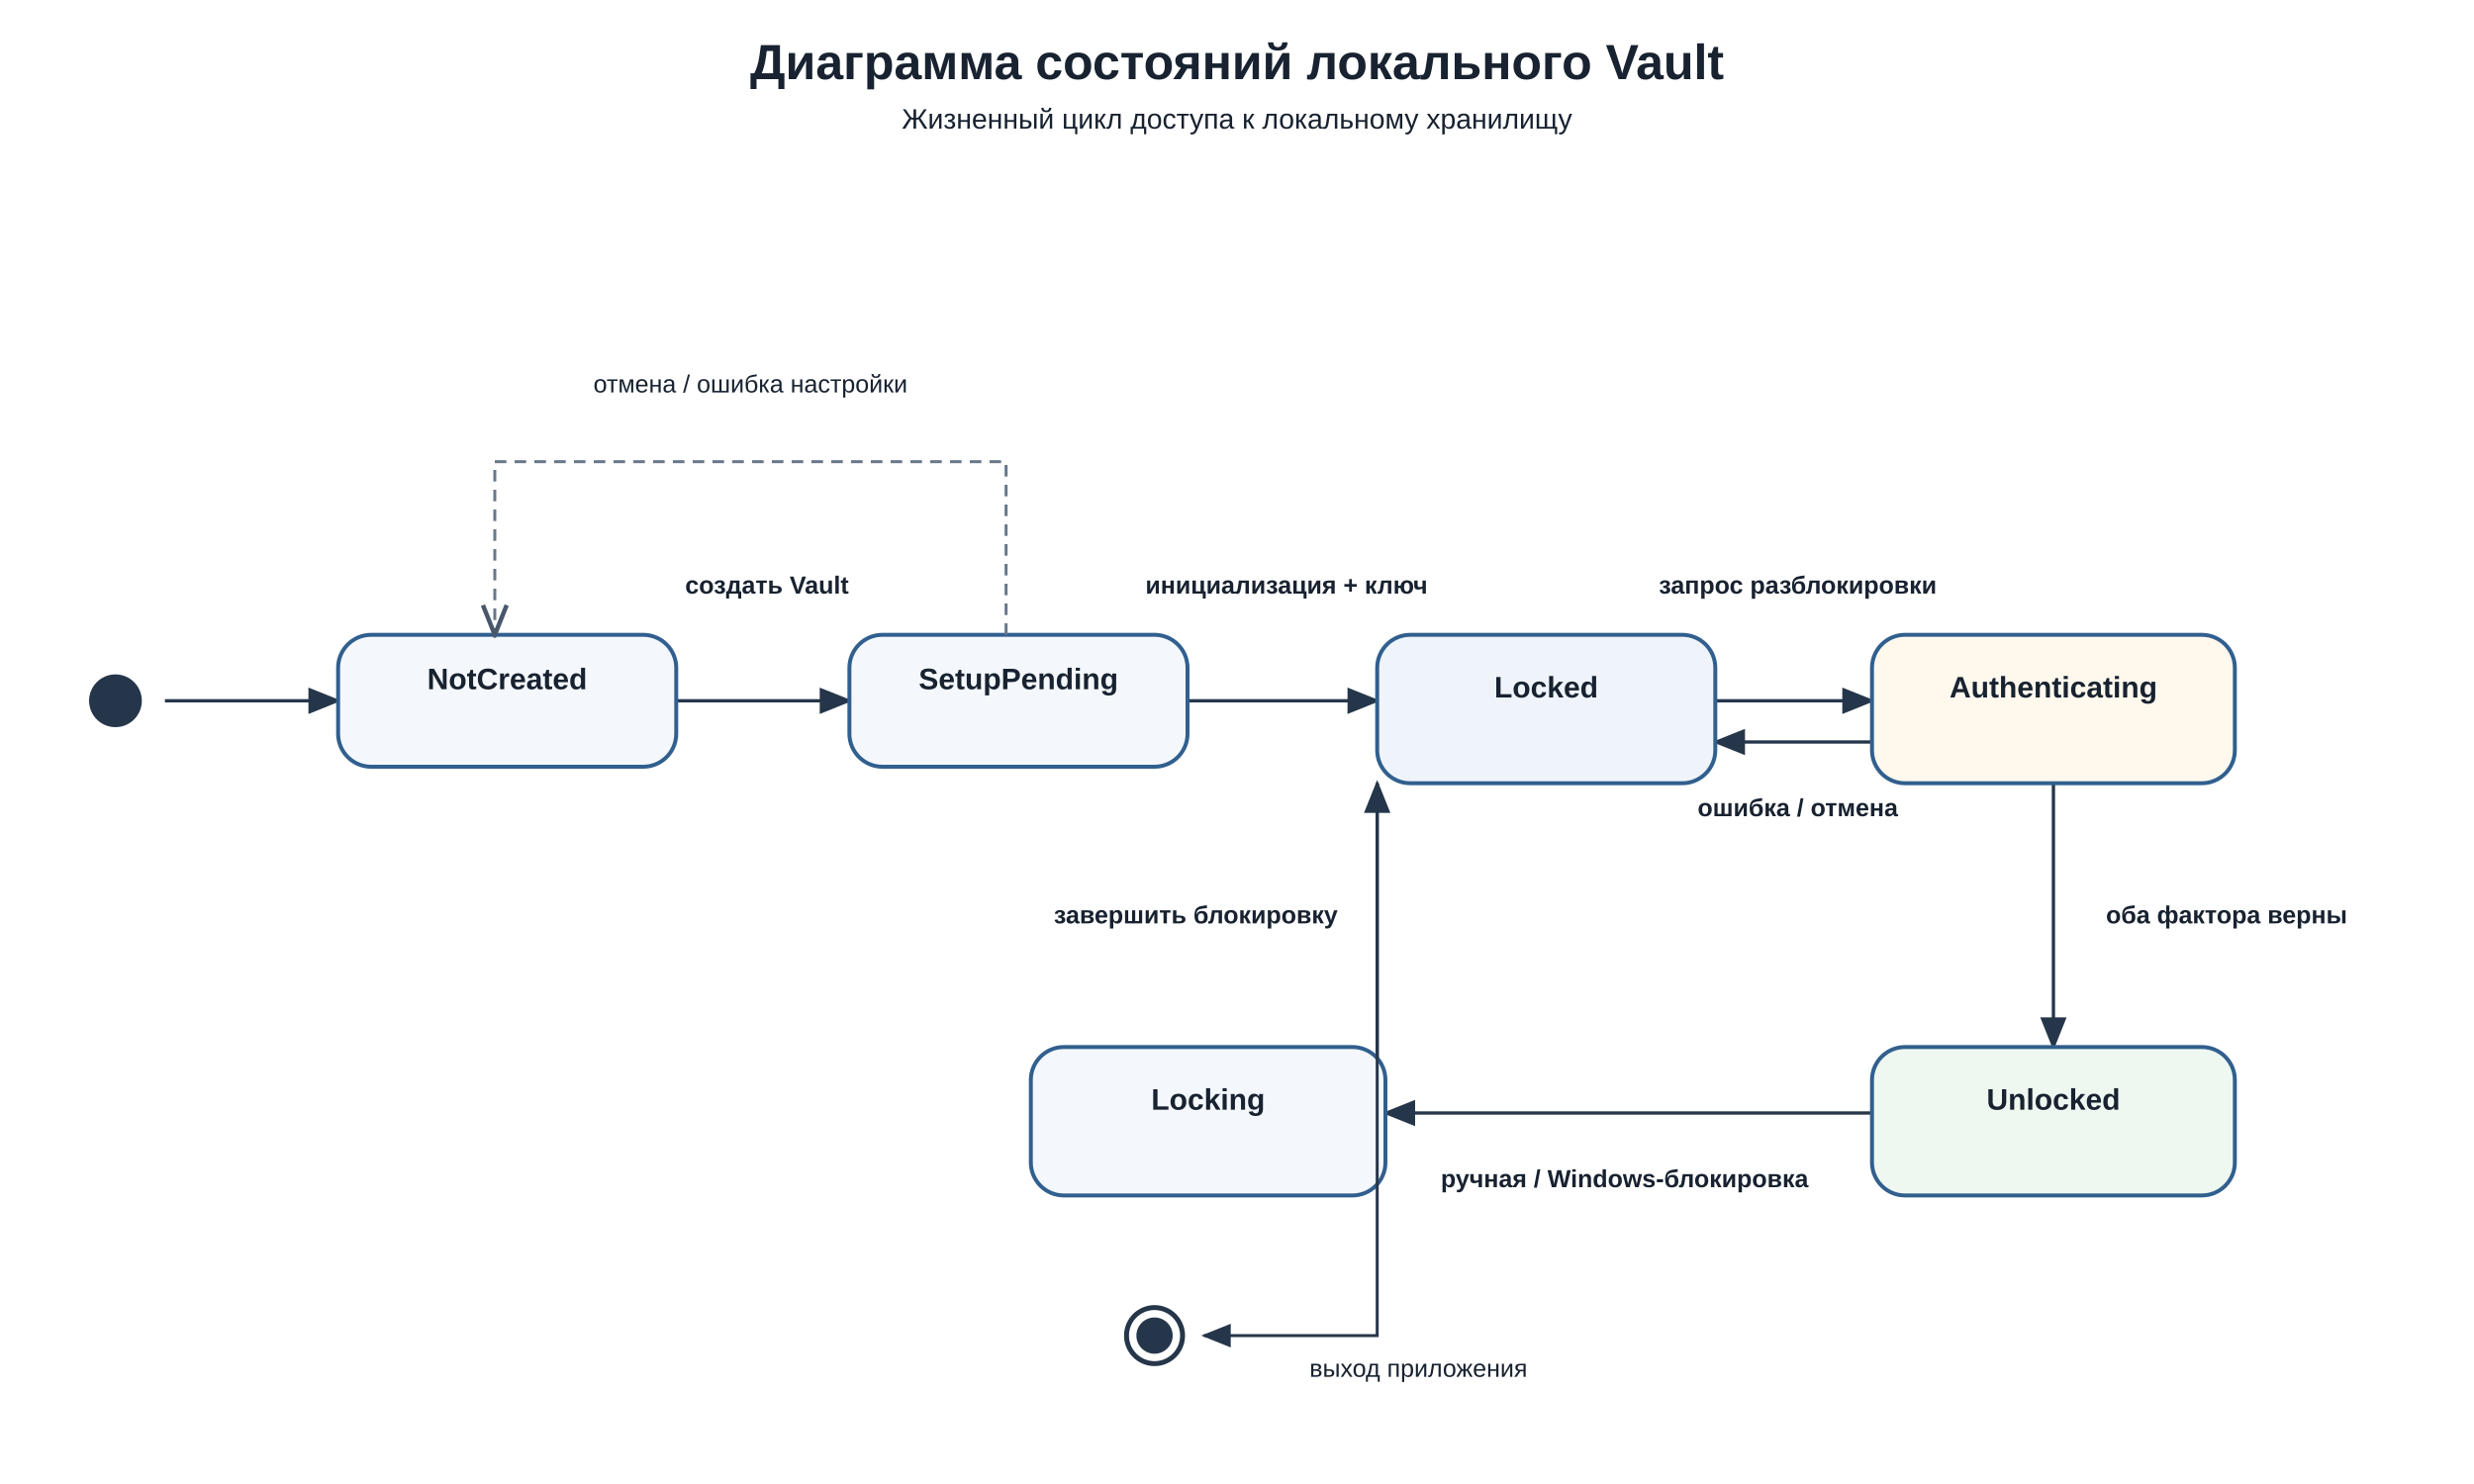
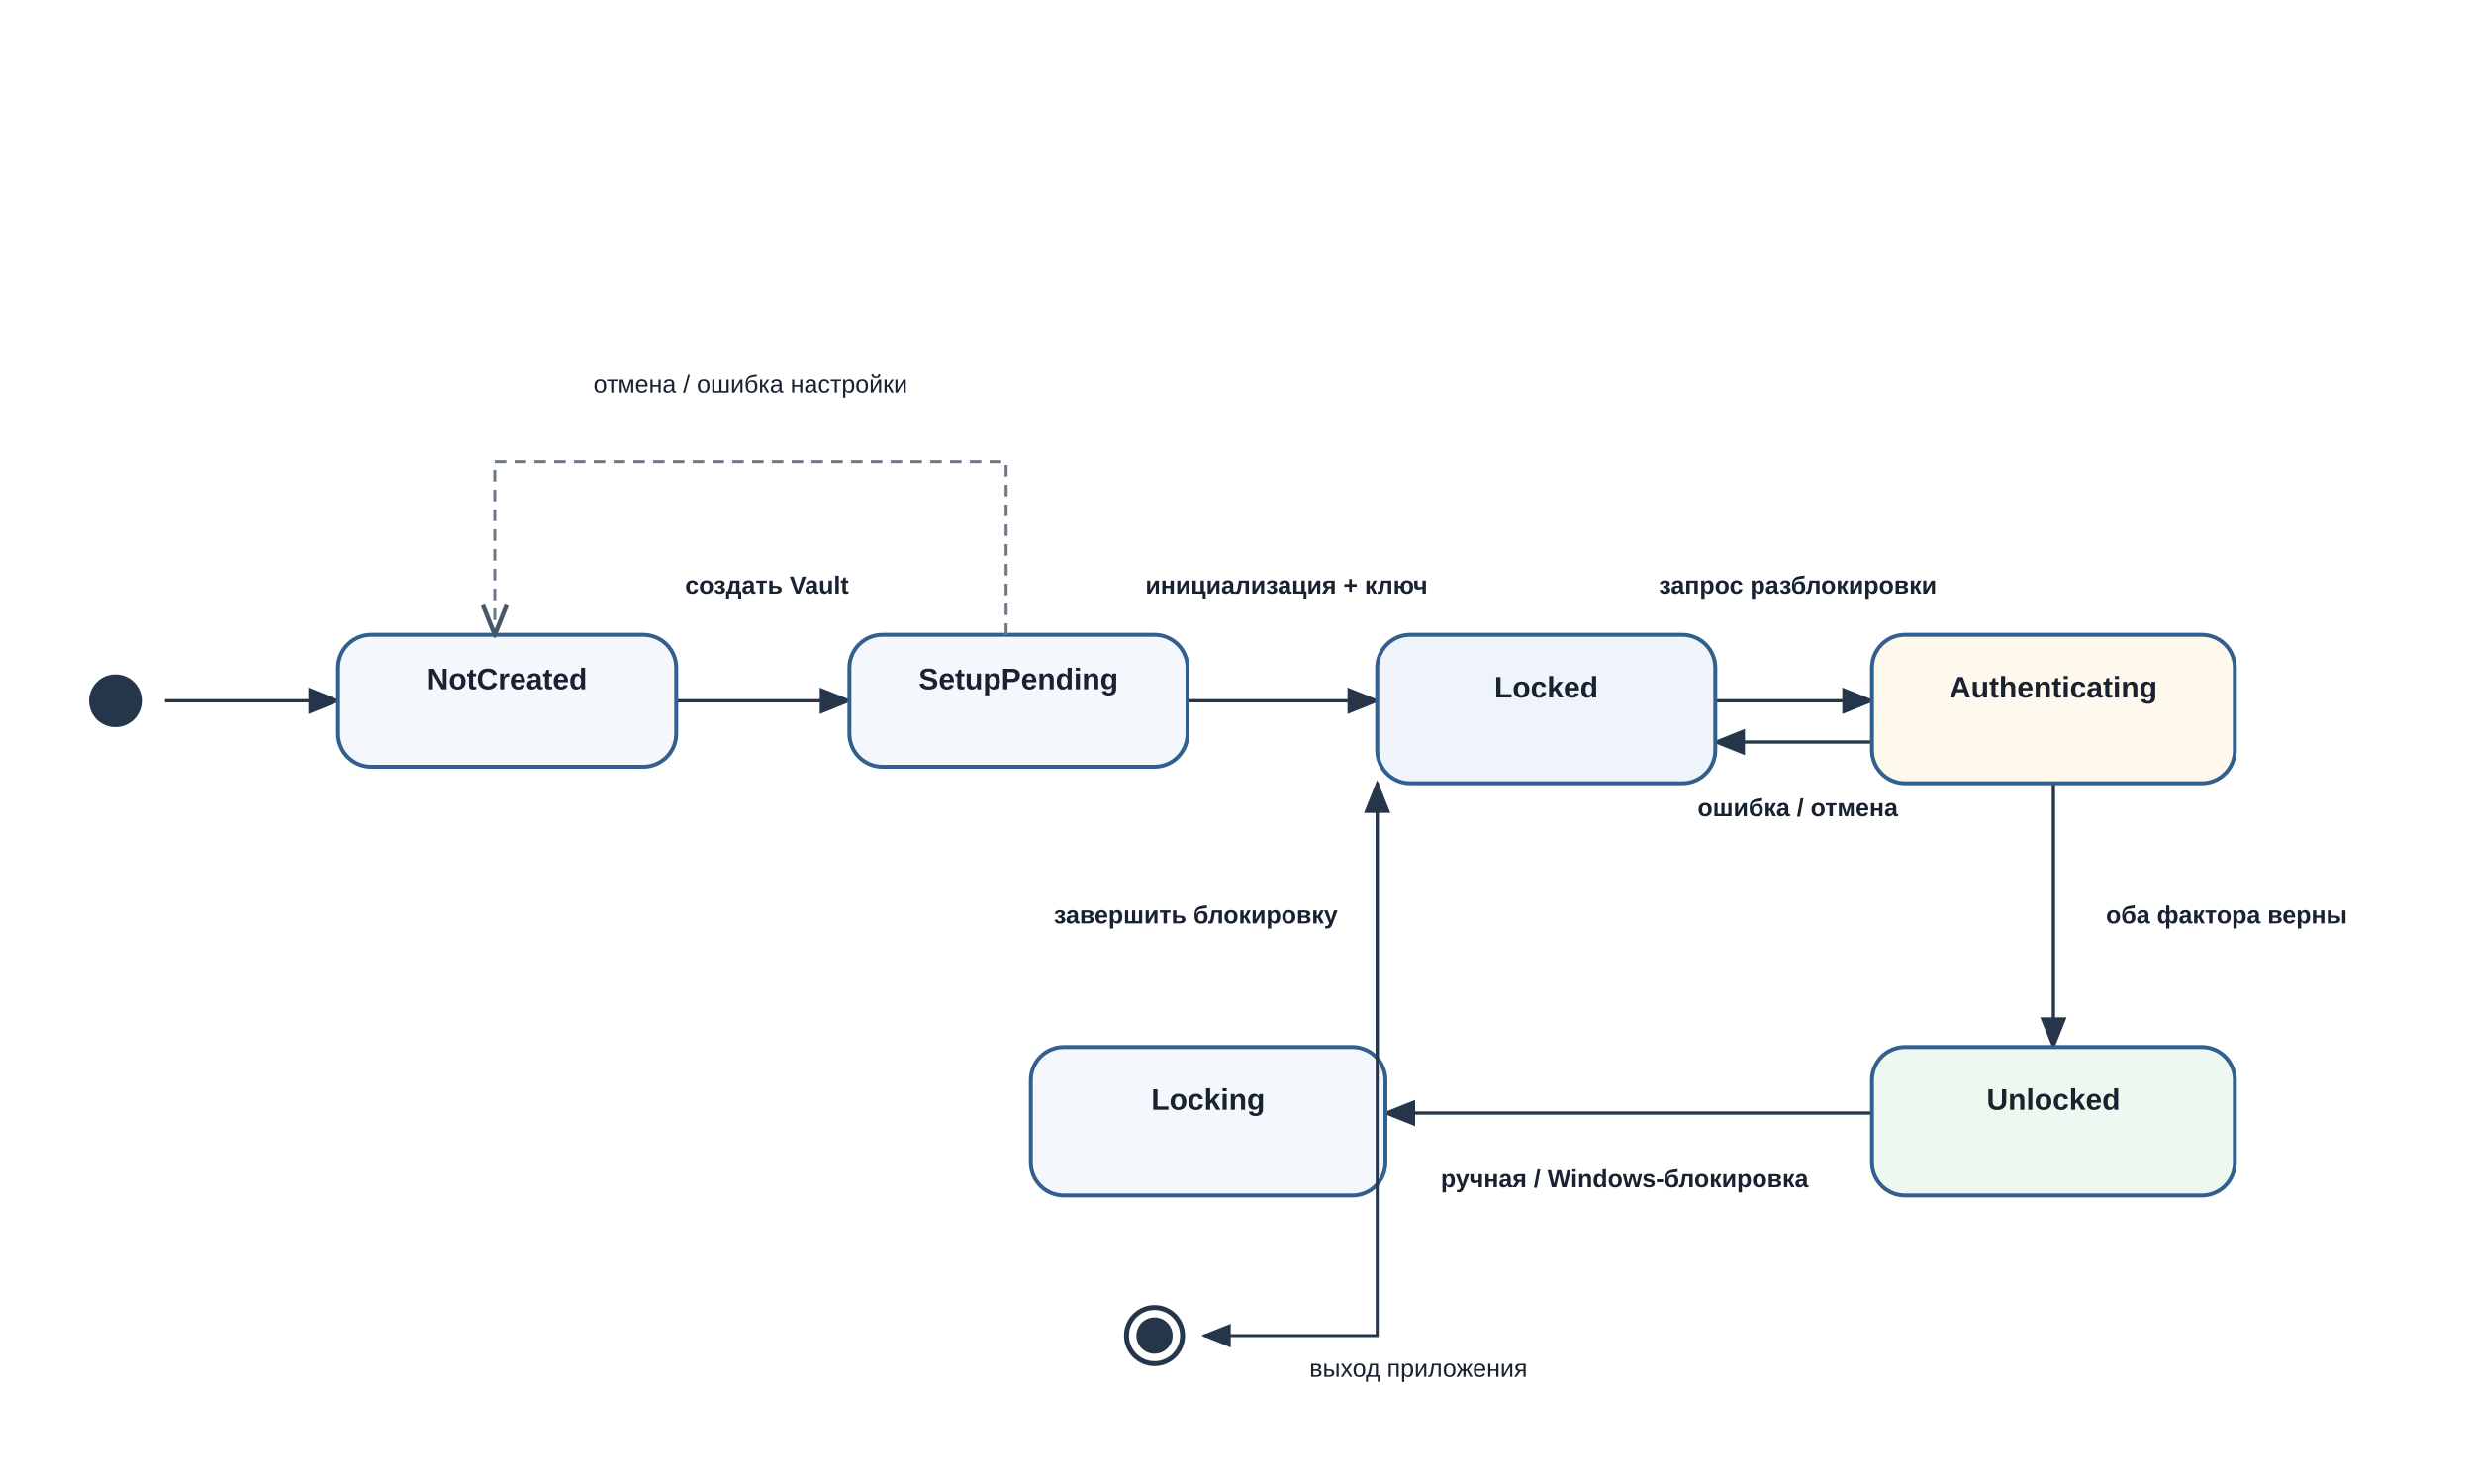
<svg xmlns="http://www.w3.org/2000/svg" width="1500" height="900" viewBox="0 0 1500 900">
  <defs>
    <marker id="arrow" markerWidth="10" markerHeight="8" refX="9" refY="4" orient="auto">
      <path d="M0,0 L10,4 L0,8 z" fill="#26364a" />
    </marker>
    <marker id="openArrow" markerWidth="12" markerHeight="10" refX="11" refY="5" orient="auto">
      <path d="M1,1 L11,5 L1,9" fill="none" stroke="#48576a" stroke-width="1.5" />
    </marker>
    <style>
    text { font-family: Arial, 'DejaVu Sans', sans-serif; fill: #182230; }
-     .title { font-size: 30px; font-weight: 700; }
    .subtitle { font-size: 17px; fill: #566579; }
    .lane { font-size: 20px; font-weight: 700; fill: #26364a; }
    .label { font-size: 18px; }
    .small { font-size: 15px; }
    .tiny { font-size: 13px; }
  </style>
  </defs>
  <rect width="100%" height="100%" fill="#ffffff" />
-   <text x="750.0" y="48" text-anchor="middle" class="title">Диаграмма состояний локального Vault</text>
-   <text x="750.0" y="78" text-anchor="middle" font-size="17" font-weight="400" fill="#566579">Жизненный цикл доступа к локальному хранилищу</text>
  <path d="M 100 425 L 205 425" fill="none" stroke="#26364a" stroke-width="2" marker-end="url(#arrow)" />
  <path d="M 410 425 L 515 425" fill="none" stroke="#26364a" stroke-width="2" marker-end="url(#arrow)" />
  <text x="465" y="360" text-anchor="middle" font-size="15" font-weight="600" fill="#40536a">создать Vault</text>
  <path d="M 720 425 L 835 425" fill="none" stroke="#26364a" stroke-width="2" marker-end="url(#arrow)" />
  <text x="780" y="360" text-anchor="middle" font-size="15" font-weight="600" fill="#40536a">инициализация + ключ</text>
  <path d="M 1040 425 L 1135 425" fill="none" stroke="#26364a" stroke-width="2" marker-end="url(#arrow)" />
  <text x="1090" y="360" text-anchor="middle" font-size="15" font-weight="600" fill="#40536a">запрос разблокировки</text>
  <path d="M 1245 475 L 1245 635" fill="none" stroke="#26364a" stroke-width="2" marker-end="url(#arrow)" />
  <text x="1350" y="560" text-anchor="middle" font-size="15" font-weight="600" fill="#40536a">оба фактора верны</text>
  <path d="M 1135 450 L 1040 450" fill="none" stroke="#26364a" stroke-width="2" marker-end="url(#arrow)" />
  <text x="1090" y="495" text-anchor="middle" font-size="15" font-weight="600" fill="#40536a">ошибка / отмена</text>
  <path d="M 1135 675 L 840 675" fill="none" stroke="#26364a" stroke-width="2" marker-end="url(#arrow)" />
  <text x="985" y="720" text-anchor="middle" font-size="15" font-weight="600" fill="#40536a">ручная / Windows-блокировка</text>
  <path d="M 835 650 L 835 475" fill="none" stroke="#26364a" stroke-width="2" marker-end="url(#arrow)" />
  <text x="725" y="560" text-anchor="middle" font-size="15" font-weight="600" fill="#40536a">завершить блокировку</text>
  <circle cx="70" cy="425" r="16" fill="#26364a" />
  <rect x="205" y="385" width="205" height="80" rx="20" fill="#f4f8fc" stroke="#315f8e" stroke-width="2.4" />
  <text x="307.5" y="418.0" text-anchor="middle" font-size="18" font-weight="600" fill="#182230">
    <tspan x="307.5" dy="0">NotCreated</tspan>
  </text>
  <rect x="515" y="385" width="205" height="80" rx="20" fill="#f4f8fc" stroke="#315f8e" stroke-width="2.4" />
  <text x="617.5" y="418.0" text-anchor="middle" font-size="18" font-weight="600" fill="#182230">
    <tspan x="617.5" dy="0">SetupPending</tspan>
  </text>
  <rect x="835" y="385" width="205" height="90" rx="20" fill="#eef4fa" stroke="#315f8e" stroke-width="2.4" />
  <text x="937.5" y="423.0" text-anchor="middle" font-size="18" font-weight="600" fill="#182230">
    <tspan x="937.5" dy="0">Locked</tspan>
  </text>
  <rect x="1135" y="385" width="220" height="90" rx="20" fill="#fff8ed" stroke="#315f8e" stroke-width="2.4" />
  <text x="1245.0" y="423.0" text-anchor="middle" font-size="18" font-weight="600" fill="#182230">
    <tspan x="1245.0" dy="0">Authenticating</tspan>
  </text>
  <rect x="1135" y="635" width="220" height="90" rx="20" fill="#eef8f0" stroke="#315f8e" stroke-width="2.4" />
  <text x="1245.0" y="673.0" text-anchor="middle" font-size="18" font-weight="600" fill="#182230">
    <tspan x="1245.0" dy="0">Unlocked</tspan>
  </text>
  <rect x="625" y="635" width="215" height="90" rx="20" fill="#f4f8fc" stroke="#315f8e" stroke-width="2.4" />
  <text x="732.5" y="673.0" text-anchor="middle" font-size="18" font-weight="600" fill="#182230">
    <tspan x="732.5" dy="0">Locking</tspan>
  </text>
  <path d="M 610 385 L 610 280 L 300 280 L 300 385" fill="none" stroke="#68778a" stroke-width="1.8" stroke-dasharray="7 5" marker-end="url(#openArrow)" />
  <text x="455" y="238" text-anchor="middle" font-size="15" font-weight="400" fill="#566579">отмена / ошибка настройки</text>
  <path d="M 835 475 L 835 810 L 730 810" fill="none" stroke="#26364a" stroke-width="1.8" marker-end="url(#arrow)" />
  <circle cx="700" cy="810" r="17" fill="#fff" stroke="#26364a" stroke-width="3" />
  <circle cx="700" cy="810" r="11" fill="#26364a" />
  <text x="860" y="835" text-anchor="middle" font-size="15" font-weight="400" fill="#566579">выход приложения</text>
</svg>
